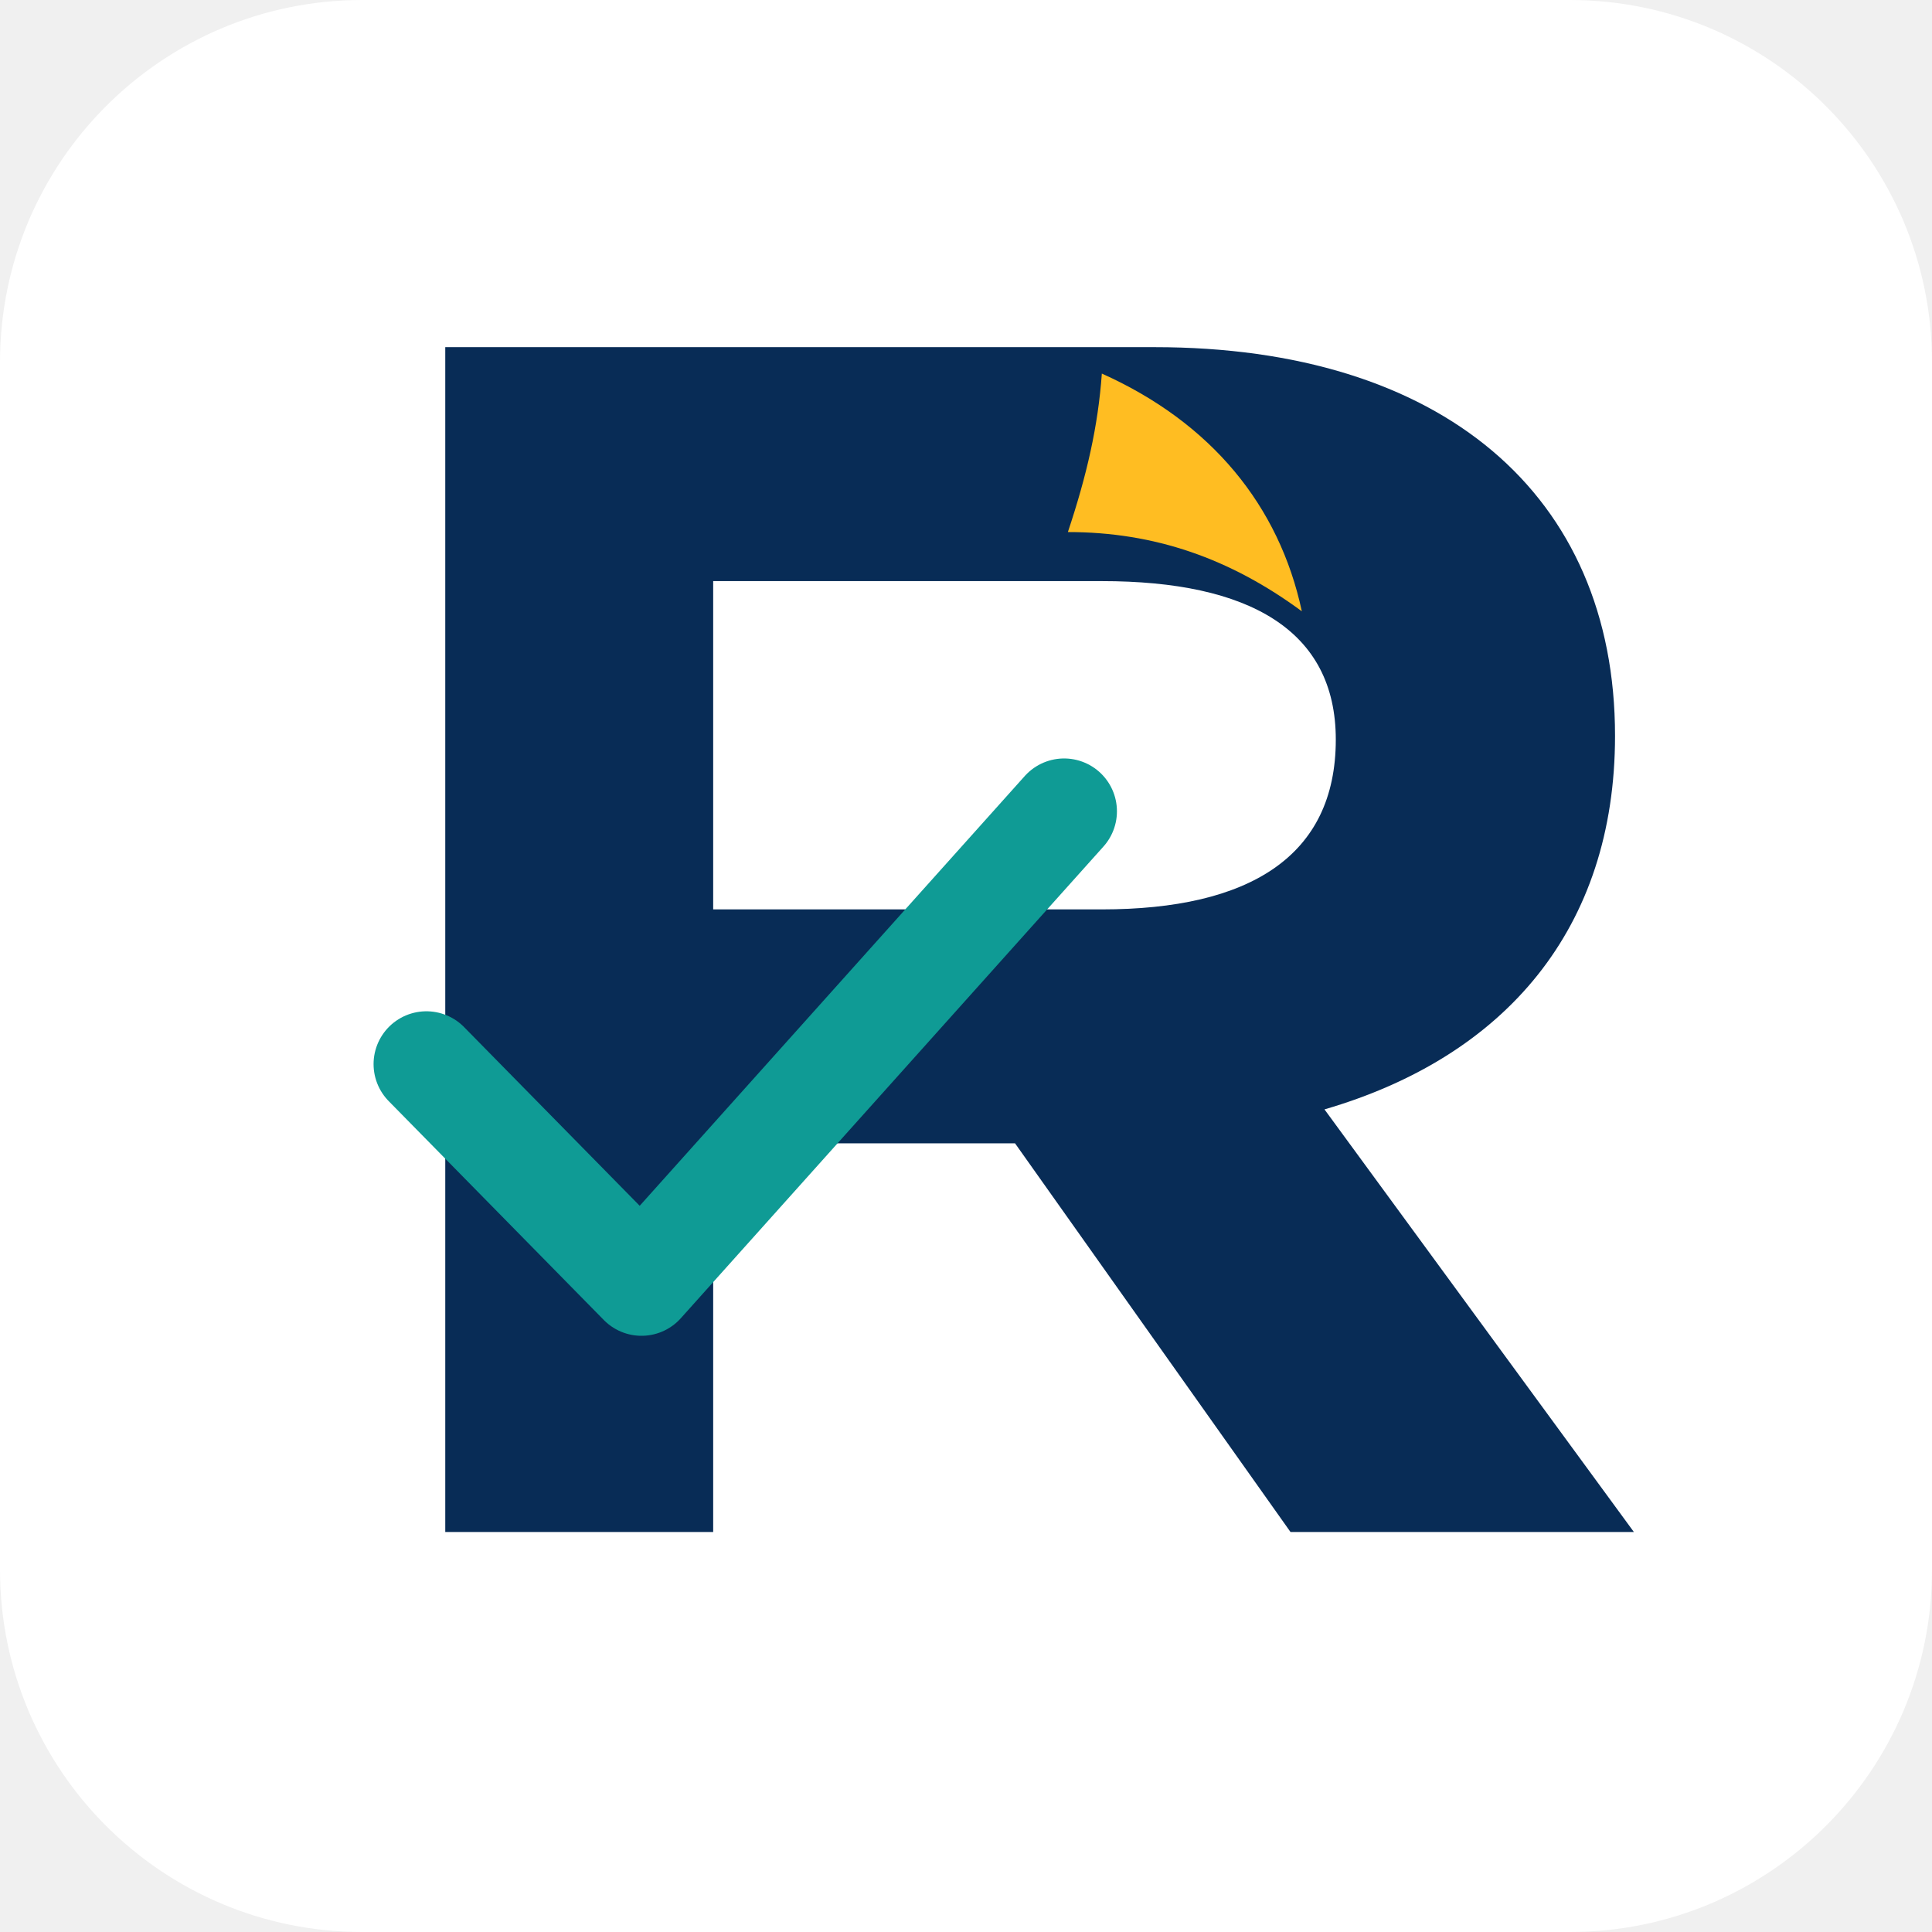
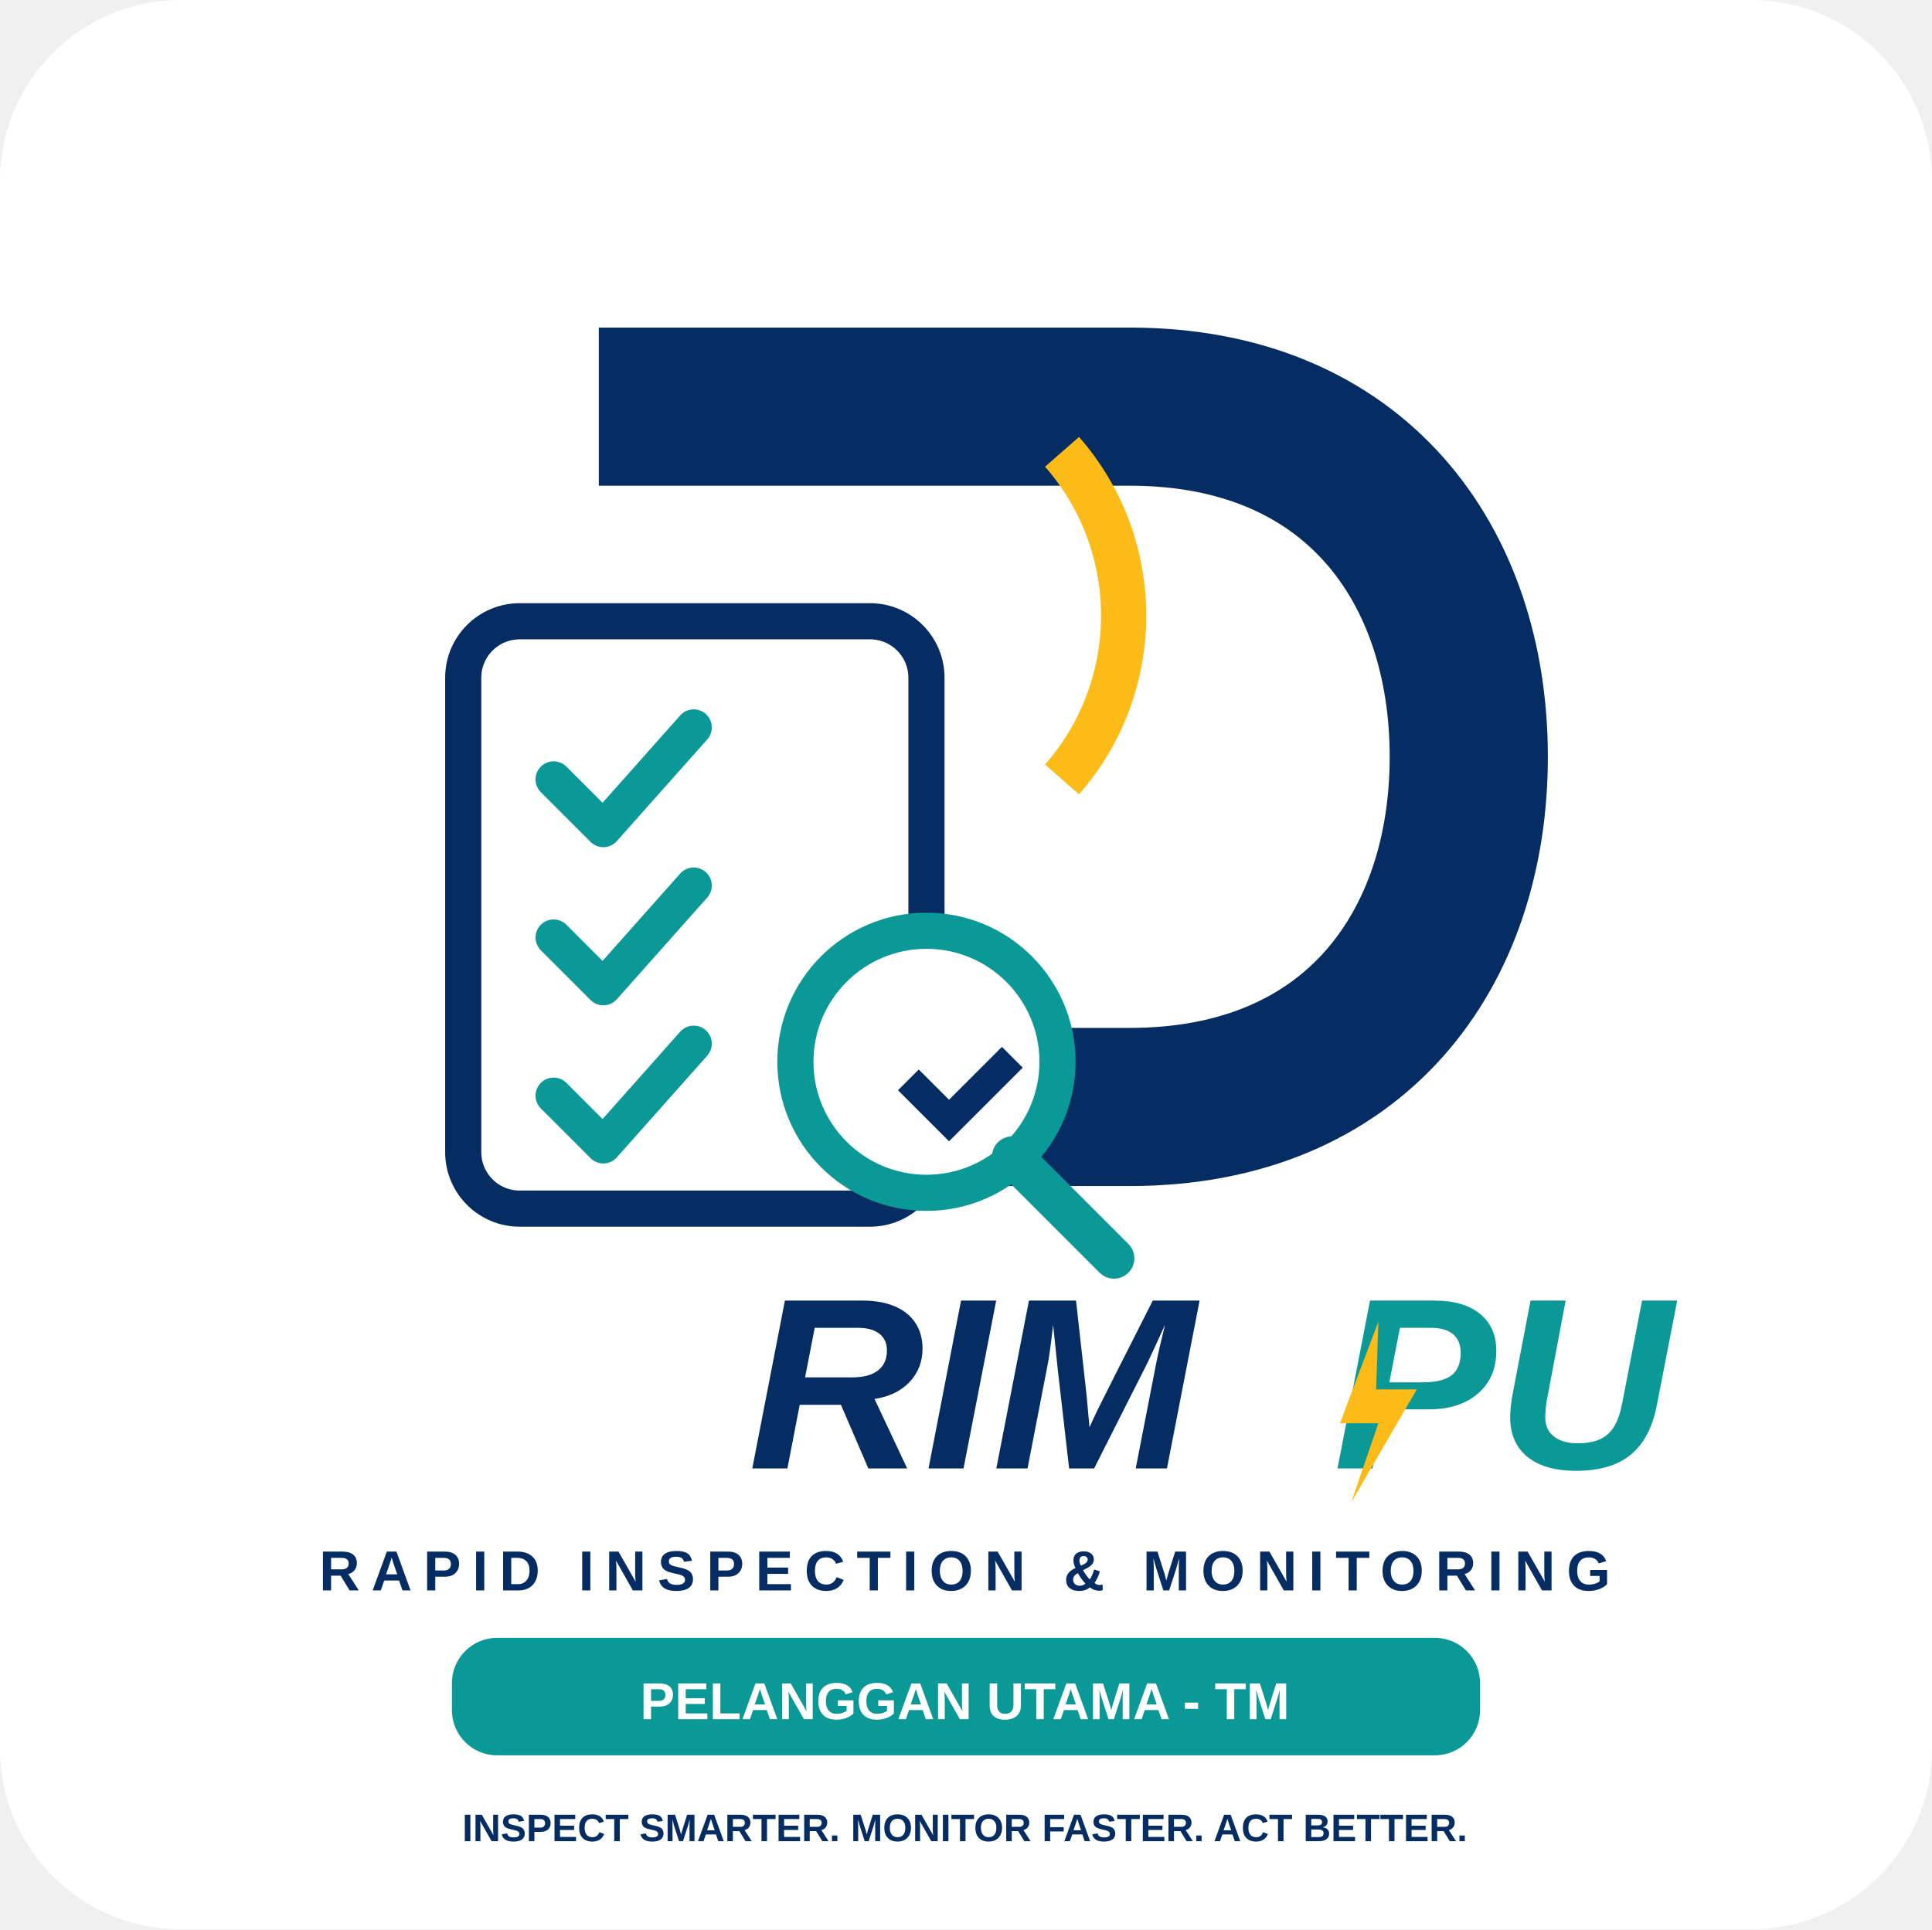
- <svg xmlns="http://www.w3.org/2000/svg" viewBox="0 0 512 512">
-   <rect width="512" height="512" rx="96" fill="#fff" />
-   <path d="M118 92h188c76 0 122 39 122 103 0 51-29 85-77 99l82 112h-91l-73-103h-80v103h-71V92zm71 62v87h103c39 0 62-14 62-45 0-29-23-42-62-42H189z" fill="#082c56" />
-   <path d="M113 282l57 58 112-125" fill="none" stroke="#0f9b95" stroke-width="28" stroke-linecap="round" stroke-linejoin="round" />
-   <path d="M292 99c29 13 47 35 53 63-19-14-39-21-62-21 5-15 8-28 9-42z" fill="#ffbd22" />
+ <svg xmlns="http://www.w3.org/2000/svg" viewBox="0 0 855 854">
+   <rect width="855" height="854" rx="80" fill="white" />
+   <path d="M265 180h235c100 0 150 70 150 155s-50 155-150 155H410" fill="none" stroke="#062d63" stroke-width="70" />
+   <path d="M470 200a110 110 0 0 1 0 145" fill="none" stroke="#fdbb18" stroke-width="20" />
+   <rect x="205" y="275" width="205" height="260" rx="25" fill="white" stroke="#062d63" stroke-width="16" />
+   <path d="M245 345l22 22 40-45M245 415l22 22 40-45M245 485l22 22 40-45" fill="none" stroke="#0b9997" stroke-width="16" stroke-linecap="round" stroke-linejoin="round" />
+   <circle cx="410" cy="470" r="58" fill="white" stroke="#0b9997" stroke-width="16" />
+   <path d="M448 512l45 45" stroke="#0b9997" stroke-width="18" stroke-linecap="round" />
+   <path d="M448 468l-28 28-18-18" fill="none" stroke="#062d63" stroke-width="13" />
+   <text x="430" y="650" text-anchor="middle" font-family="Arial,sans-serif" font-size="108" font-weight="900" font-style="italic" fill="#062d63">RIM</text>
+   <text x="590" y="650" font-family="Arial,sans-serif" font-size="108" font-weight="900" font-style="italic" fill="#0b9997">PU</text>
+   <path d="M610 585l-17 45h17l-12 35 29-50h-18z" fill="#fdbb18" />
+   <text x="427" y="704" text-anchor="middle" font-family="Arial,sans-serif" font-size="25" font-weight="700" letter-spacing="5" fill="#062d63">RAPID INSPECTION &amp; MONITORING</text>
+   <rect x="200" y="725" width="455" height="52" rx="20" fill="#0b9997" />
+   <text x="427" y="761" text-anchor="middle" font-family="Arial,sans-serif" font-size="23" font-weight="800" fill="white">PELANGGAN UTAMA - TM</text>
+   <text x="427" y="815" text-anchor="middle" font-family="Arial,sans-serif" font-size="17" font-weight="700" fill="#062d63">INSPECT SMARTER. MONITOR FASTER. ACT BETTER.</text>
</svg>
